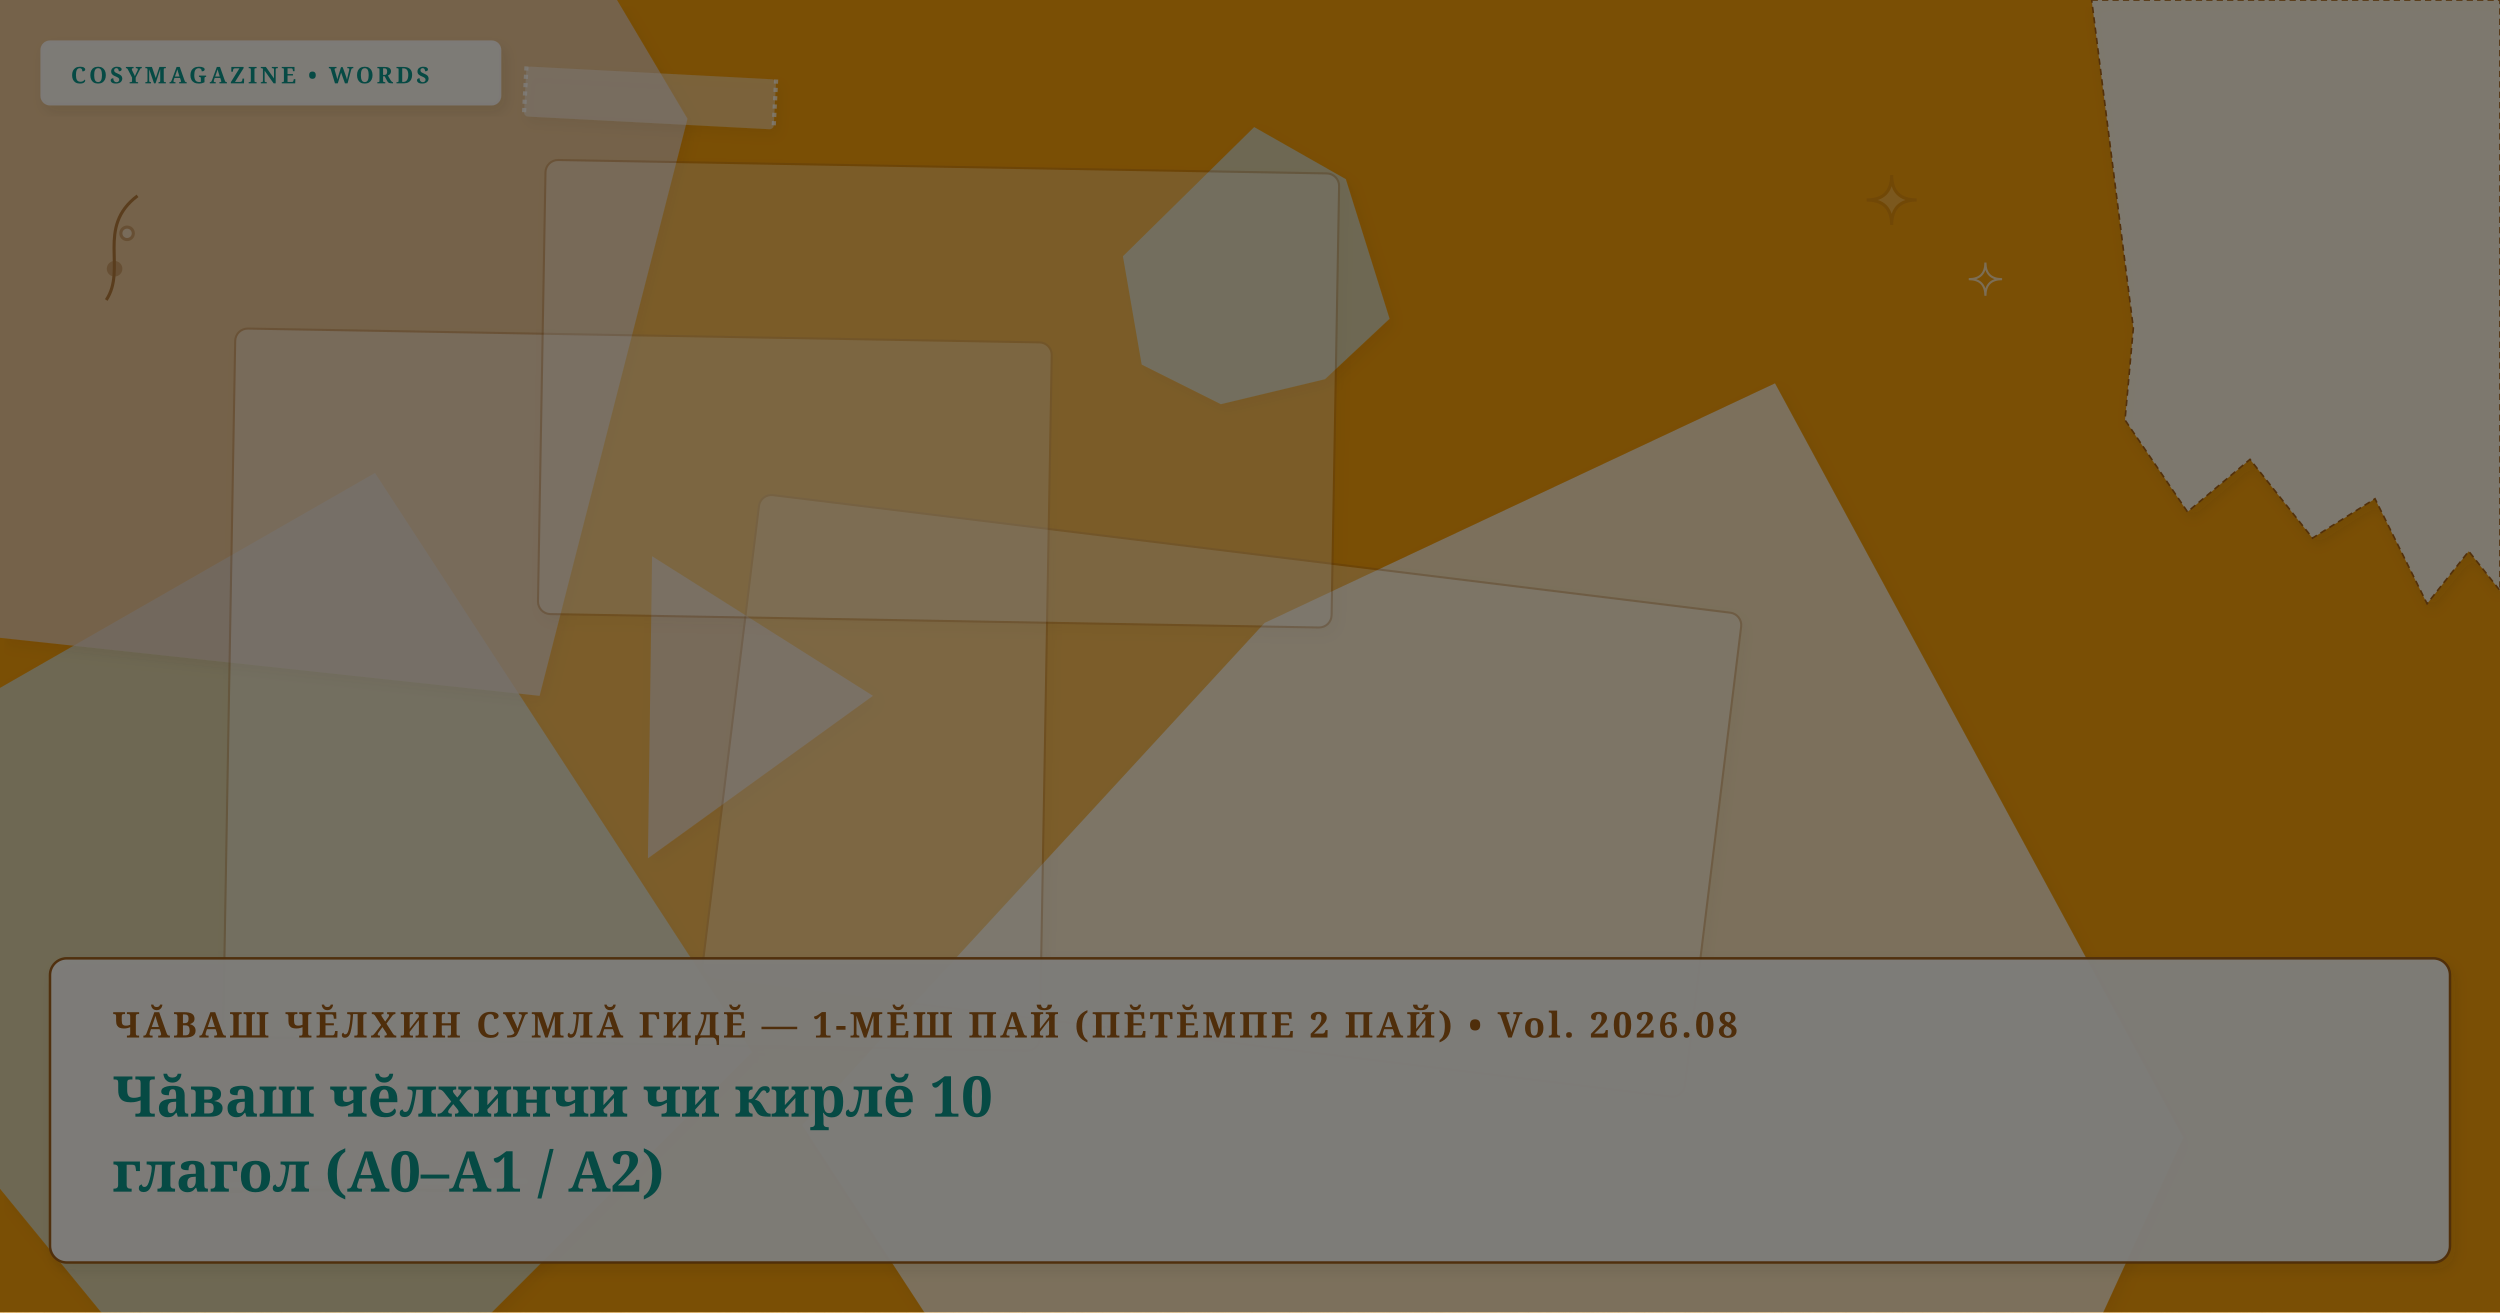
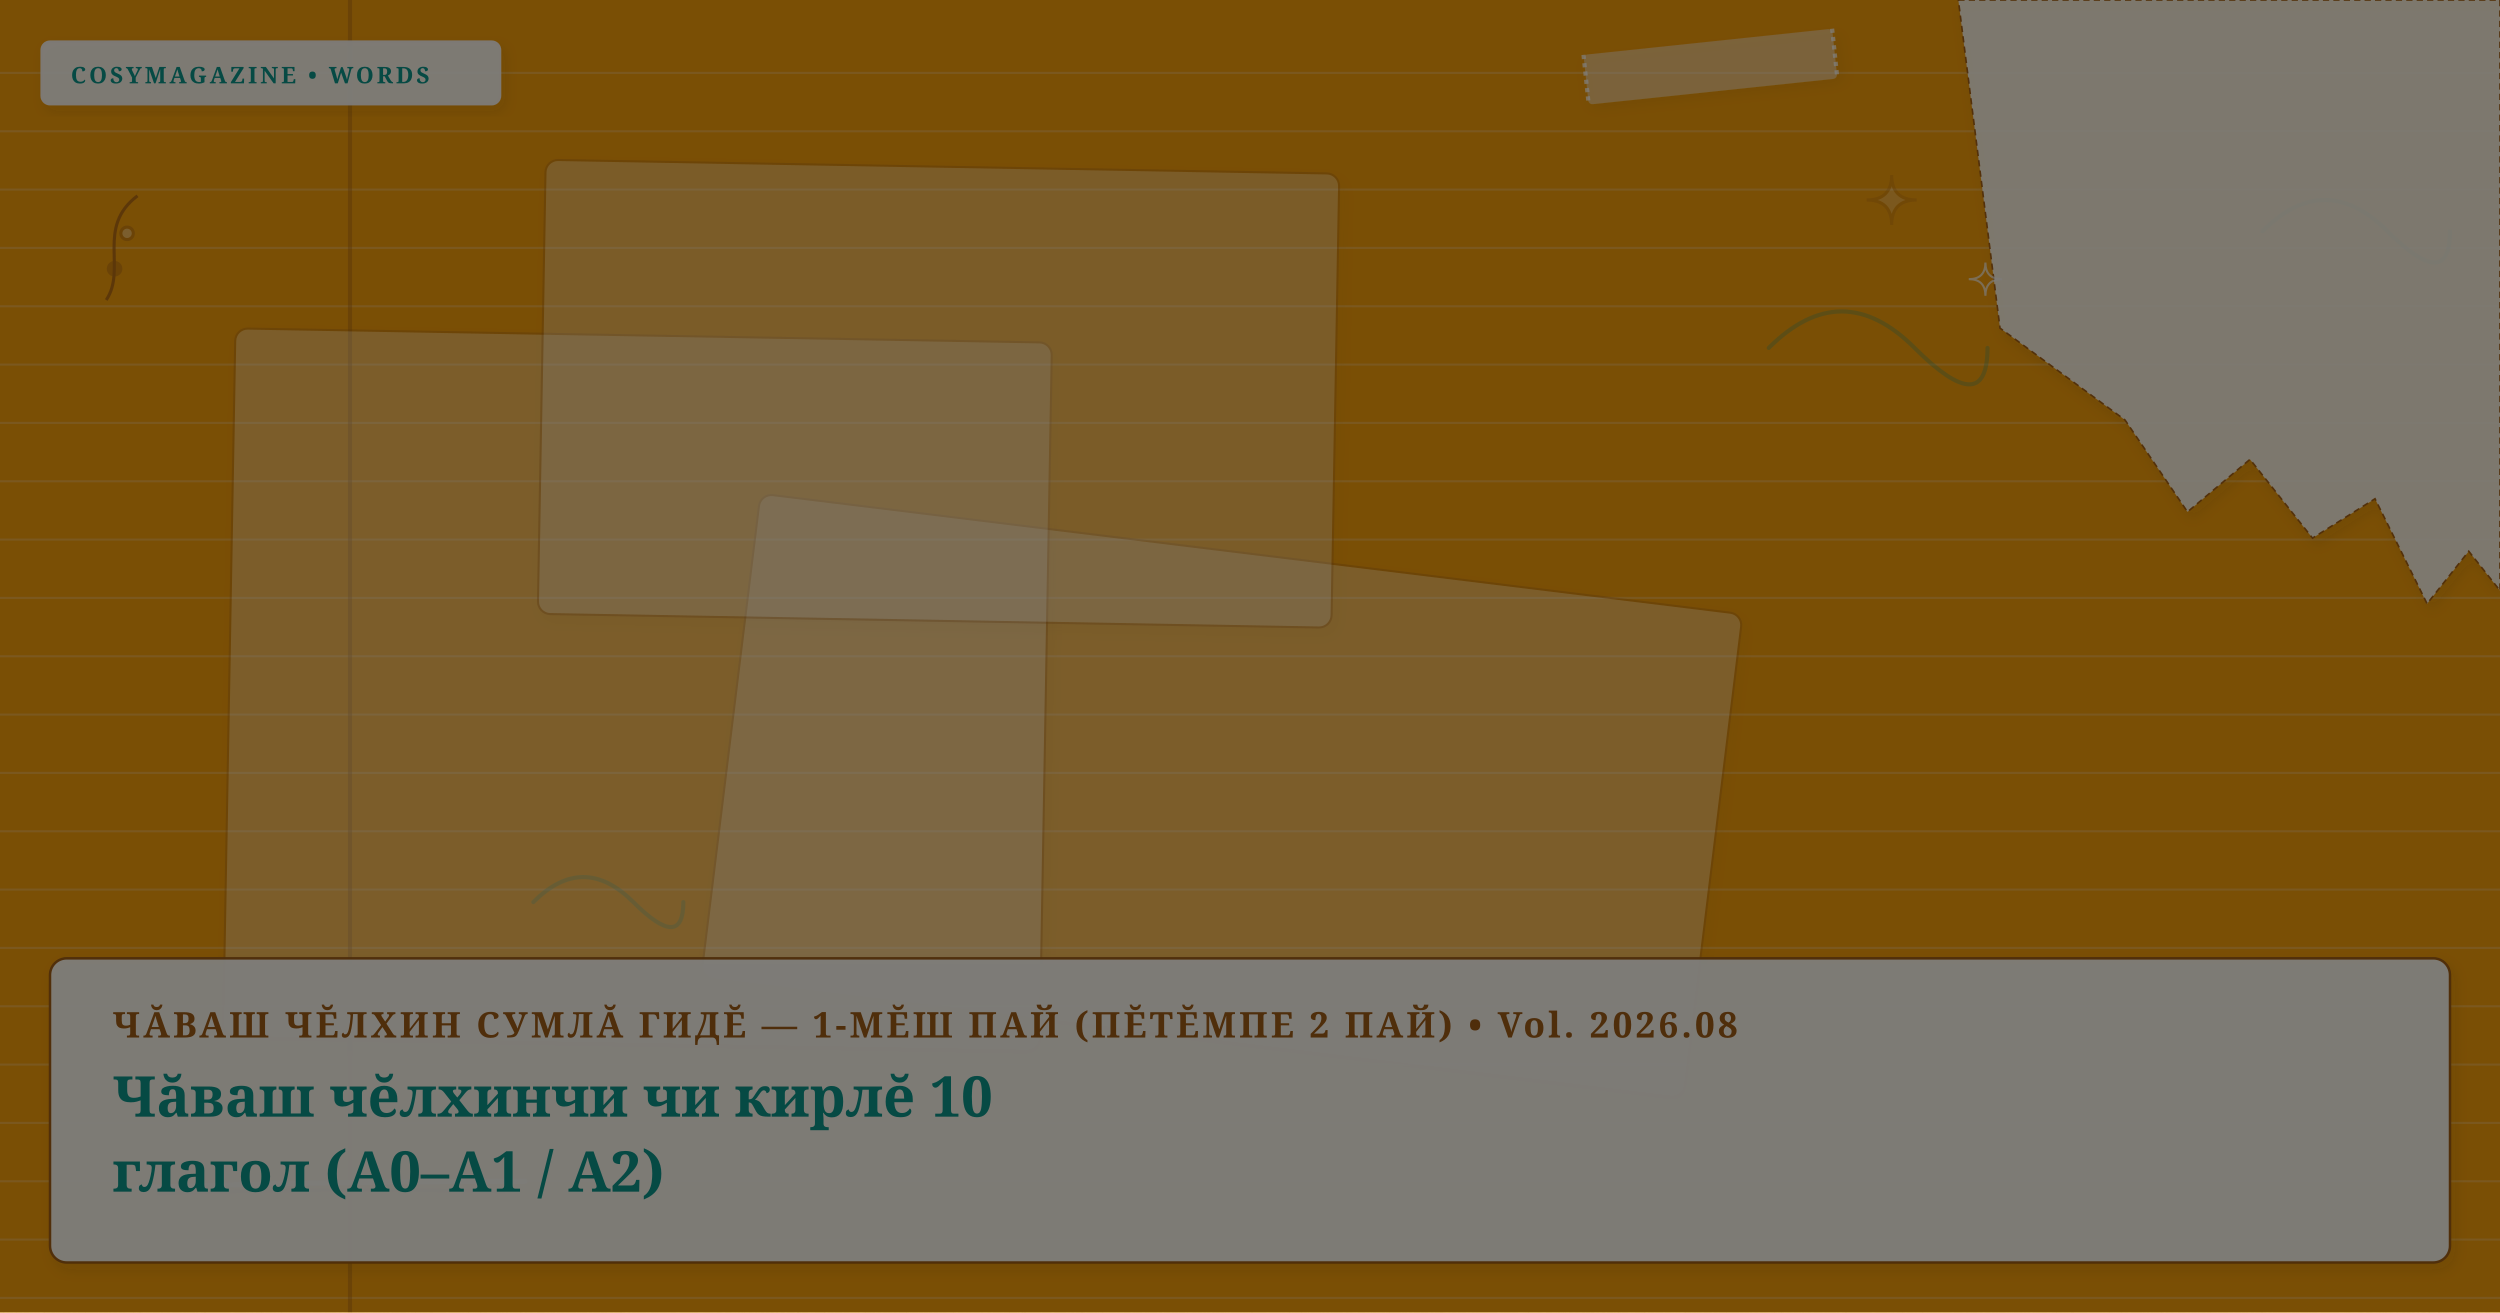
<svg xmlns="http://www.w3.org/2000/svg" viewBox="0 0 1200 630" width="100%" height="100%" preserveAspectRatio="xMidYMid slice" class="cosy-cover-art" data-motif="notebook-handwritten" data-seed="top-10-verbs-cv" data-lang="cv">
  <defs>
    <filter id="soft-shadow" x="-20%" y="-20%" width="140%" height="140%">
      <feDropShadow dx="2" dy="3" stdDeviation="3" flood-color="#3C281E" flood-opacity="0.10" />
    </filter>
    <filter id="paper-grain" x="0%" y="0%" width="100%" height="100%">
      <feTurbulence type="fractalNoise" baseFrequency="0.65" numOctaves="3" result="noise" />
      <feColorMatrix type="saturate" values="0" />
      <feComponentTransfer>
        <feFuncA type="linear" slope="0.05" />
      </feComponentTransfer>
      <feBlend mode="multiply" in="SourceGraphic" result="blend" />
    </filter>
  </defs>
  <style>
        @media (prefers-reduced-motion: reduce) {
          .cosy-cover-art * { animation: none !important; transition: none !important; }
        }
      </style>
  <rect width="1200" height="630" fill="#f59e0b" />
-   <polygon points="361,505 133,733 -134,407 180,227" fill="#D5E2D9" opacity="0.75" style="filter: drop-shadow(2px 3px 3px rgba(60,40,30,0.08));" />
-   <polygon points="1048,546 895,880 601,871 385,540 607,299 852,184" fill="#faf7f2" opacity="0.75" style="filter: drop-shadow(2px 3px 3px rgba(60,40,30,0.08));" />
-   <polygon points="419,334 311,412 313,267" fill="#E8D2C2" opacity="0.75" style="filter: drop-shadow(2px 3px 3px rgba(60,40,30,0.08));" />
-   <polygon points="330,57 259,334 -20,304 -160,75 4,-126 241,-93" fill="#E8D2C2" opacity="0.75" style="filter: drop-shadow(2px 3px 3px rgba(60,40,30,0.08));" />
-   <polygon points="667,153 636,182 586,194 548,175 539,123 602,61 646,86" fill="#D5E2D9" opacity="0.75" style="filter: drop-shadow(2px 3px 3px rgba(60,40,30,0.08));" />
+   <line x1="0" y1="35" x2="1200" y2="35" stroke="#faf7f2" stroke-width="1" opacity="0.22" />
+   <line x1="0" y1="63" x2="1200" y2="63" stroke="#faf7f2" stroke-width="1" opacity="0.22" />
+   <line x1="0" y1="91" x2="1200" y2="91" stroke="#faf7f2" stroke-width="1" opacity="0.22" />
+   <line x1="0" y1="119" x2="1200" y2="119" stroke="#faf7f2" stroke-width="1" opacity="0.22" />
+   <line x1="0" y1="147" x2="1200" y2="147" stroke="#faf7f2" stroke-width="1" opacity="0.22" />
+   <line x1="0" y1="175" x2="1200" y2="175" stroke="#faf7f2" stroke-width="1" opacity="0.22" />
+   <line x1="0" y1="203" x2="1200" y2="203" stroke="#faf7f2" stroke-width="1" opacity="0.22" />
+   <line x1="0" y1="231" x2="1200" y2="231" stroke="#faf7f2" stroke-width="1" opacity="0.22" />
+   <line x1="0" y1="259" x2="1200" y2="259" stroke="#faf7f2" stroke-width="1" opacity="0.22" />
+   <line x1="0" y1="287" x2="1200" y2="287" stroke="#faf7f2" stroke-width="1" opacity="0.22" />
+   <line x1="0" y1="315" x2="1200" y2="315" stroke="#faf7f2" stroke-width="1" opacity="0.22" />
+   <line x1="0" y1="343" x2="1200" y2="343" stroke="#faf7f2" stroke-width="1" opacity="0.22" />
+   <line x1="0" y1="371" x2="1200" y2="371" stroke="#faf7f2" stroke-width="1" opacity="0.22" />
+   <line x1="0" y1="399" x2="1200" y2="399" stroke="#faf7f2" stroke-width="1" opacity="0.22" />
+   <line x1="0" y1="427" x2="1200" y2="427" stroke="#faf7f2" stroke-width="1" opacity="0.22" />
+   <line x1="0" y1="455" x2="1200" y2="455" stroke="#faf7f2" stroke-width="1" opacity="0.22" />
+   <line x1="0" y1="483" x2="1200" y2="483" stroke="#faf7f2" stroke-width="1" opacity="0.22" />
+   <line x1="0" y1="511" x2="1200" y2="511" stroke="#faf7f2" stroke-width="1" opacity="0.22" />
+   <line x1="0" y1="539" x2="1200" y2="539" stroke="#faf7f2" stroke-width="1" opacity="0.22" />
+   <line x1="0" y1="567" x2="1200" y2="567" stroke="#faf7f2" stroke-width="1" opacity="0.22" />
+   <line x1="0" y1="595" x2="1200" y2="595" stroke="#faf7f2" stroke-width="1" opacity="0.22" />
+   <line x1="0" y1="623" x2="1200" y2="623" stroke="#faf7f2" stroke-width="1" opacity="0.22" />
+   <line x1="168" y1="0" x2="168" y2="630" stroke="#9E5B15" stroke-width="2" opacity="0.35" />
+   <path d="M 1086 111 Q 1116 81 1146 111 T 1176 111" fill="none" stroke="#0d9488" stroke-width="2" stroke-linecap="round" opacity="0.25" />
+   <path d="M 849 167 Q 884 132 919 167 T 954 167" fill="none" stroke="#0d9488" stroke-width="2" stroke-linecap="round" opacity="0.25" />
+   <path d="M 256 433 Q 280 409 304 433 T 328 433" fill="none" stroke="#0d9488" stroke-width="2" stroke-linecap="round" opacity="0.25" />
  <g transform="rotate(7 586.5 382)">
    <rect x="349" y="265" width="475" height="234" rx="6" fill="#FFFFFF" opacity="0.3" stroke="#9E5B15" stroke-width="1" filter="url(#soft-shadow)" />
  </g>
  <g transform="rotate(1 306 331)">
    <rect x="110" y="161" width="392" height="340" rx="6" fill="#FFFFFF" opacity="0.3" stroke="#9E5B15" stroke-width="1" filter="url(#soft-shadow)" />
  </g>
  <g transform="rotate(1 450.5 189)">
    <rect x="260" y="80" width="381" height="218" rx="6" fill="#faf7f2" opacity="0.3" stroke="#9E5B15" stroke-width="1" filter="url(#soft-shadow)" />
  </g>
  <g class="cover-torn-paper" filter="url(#soft-shadow)">
-     <polygon points="1004,0 1200,0 1200,283.5 1185,264.6 1165,289.8 1140,239.4 1110,258.3 1080,220.5 1050,245.7 1020,201.6 1024,157.5 1004,0" fill="#FCF9F2" opacity="0.9" stroke="#9E5B15" stroke-width="0.8" stroke-dasharray="3 2" />
+     <polygon points="940,0 1200,0 1200,283.5 1185,264.6 1165,289.8 1140,239.4 1110,258.3 1080,220.5 1050,245.7 1020,201.6 960,157.5 940,0" fill="#FCF9F2" opacity="0.9" stroke="#9E5B15" stroke-width="0.8" stroke-dasharray="3 2" />
  </g>
-   <g transform="rotate(3 312 47)" filter="url(#soft-shadow)">
-     <rect x="252" y="35" width="120" height="24" rx="2" fill="#faf7f2" opacity="0.45" />
-     <line x1="252" y1="35" x2="252" y2="59" stroke="#FFFFFF" stroke-width="2" stroke-dasharray="2 2" opacity="0.7" />
-     <line x1="372" y1="35" x2="372" y2="59" stroke="#FFFFFF" stroke-width="2" stroke-dasharray="2 2" opacity="0.7" />
+   <g transform="rotate(-6 821 32)" filter="url(#soft-shadow)">
+     <rect x="761" y="20" width="120" height="24" rx="2" fill="#faf7f2" opacity="0.45" />
+     <line x1="761" y1="20" x2="761" y2="44" stroke="#FFFFFF" stroke-width="2" stroke-dasharray="2 2" opacity="0.7" />
+     <line x1="881" y1="20" x2="881" y2="44" stroke="#FFFFFF" stroke-width="2" stroke-dasharray="2 2" opacity="0.7" />
  </g>
  <g class="cover-tiny-doodles" stroke="#9E5B15" stroke-width="1.5" fill="none" opacity="0.7">
    <path d="M 908 84 Q 908 96 920 96 Q 908 96 908 108 Q 908 96 896 96 Q 908 96 908 84 Z" fill="#faf7f2" opacity="0.3" />
    <path d="M 953 126 Q 953 134 961 134 Q 953 134 953 142 Q 953 134 945 134 Q 953 134 953 126 Z" stroke="#faf7f2" stroke-width="1" />
    <path d="M 51 144 C 61 129, 46 109, 66 94" />
    <circle cx="55" cy="129" r="3" fill="#9E5B15" opacity="0.5" />
    <circle cx="61" cy="112" r="3" fill="#faf7f2" opacity="0.5" />
  </g>
  <g class="cover-sketchy-underline">
    <path d="M 66 570 Q 159 567 252 567" stroke="#faf7f2" stroke-width="2.5" stroke-linecap="round" fill="none" opacity="0.75" />
    <path d="M 76 573 Q 159 570 242 572" stroke="#9E5B15" stroke-width="1.5" stroke-linecap="round" fill="none" opacity="0.5" />
  </g>
  <g class="cover-masthead-label" filter="url(#soft-shadow)">
    <rect x="20" y="20" width="220" height="30" rx="4" fill="#FCF9F2" opacity="0.95" stroke="#faf7f2" stroke-width="1.2" />
    <text x="34" y="40" fill="#0d9488" font-family="Fraunces, 'Lora', Georgia, serif" font-size="11" font-weight="bold" letter-spacing="1.4">COSYMAGAZINE • WORDS</text>
  </g>
  <g class="cover-text-overlay" filter="url(#soft-shadow)">
    <rect class="cover-overlay-box" x="24" y="460" width="1152" height="146" rx="8" fill="#FCF9F2" opacity="0.96" stroke="#9E5B15" stroke-width="1.2" />
    <text x="54" y="498" fill="#9E5B15" font-family="Fraunces, 'Lora', Georgia, serif" font-size="17" font-weight="bold" letter-spacing="1.5">ЧĂВАШ ЧĔЛХИН СУМЛĂ ГИДĔ — 1-МĔШ ПАЙ (ПĔТĔМПЕ 2 ПАЙ) • Vol. 2026.08</text>
    <text x="54" y="536" fill="#0d9488" font-family="Fraunces, 'Lora', Georgia, serif" font-size="27" font-weight="bold">Чăваш чĕлхинчи чи кирлĕ 10</text>
    <text x="54" y="572" fill="#0d9488" font-family="Fraunces, 'Lora', Georgia, serif" font-size="27" font-weight="bold">глагол (A0–A1 / A2)</text>
  </g>
  <rect width="1200" height="630" filter="url(#paper-grain)" opacity="0.5" pointer-events="none" />
</svg>
